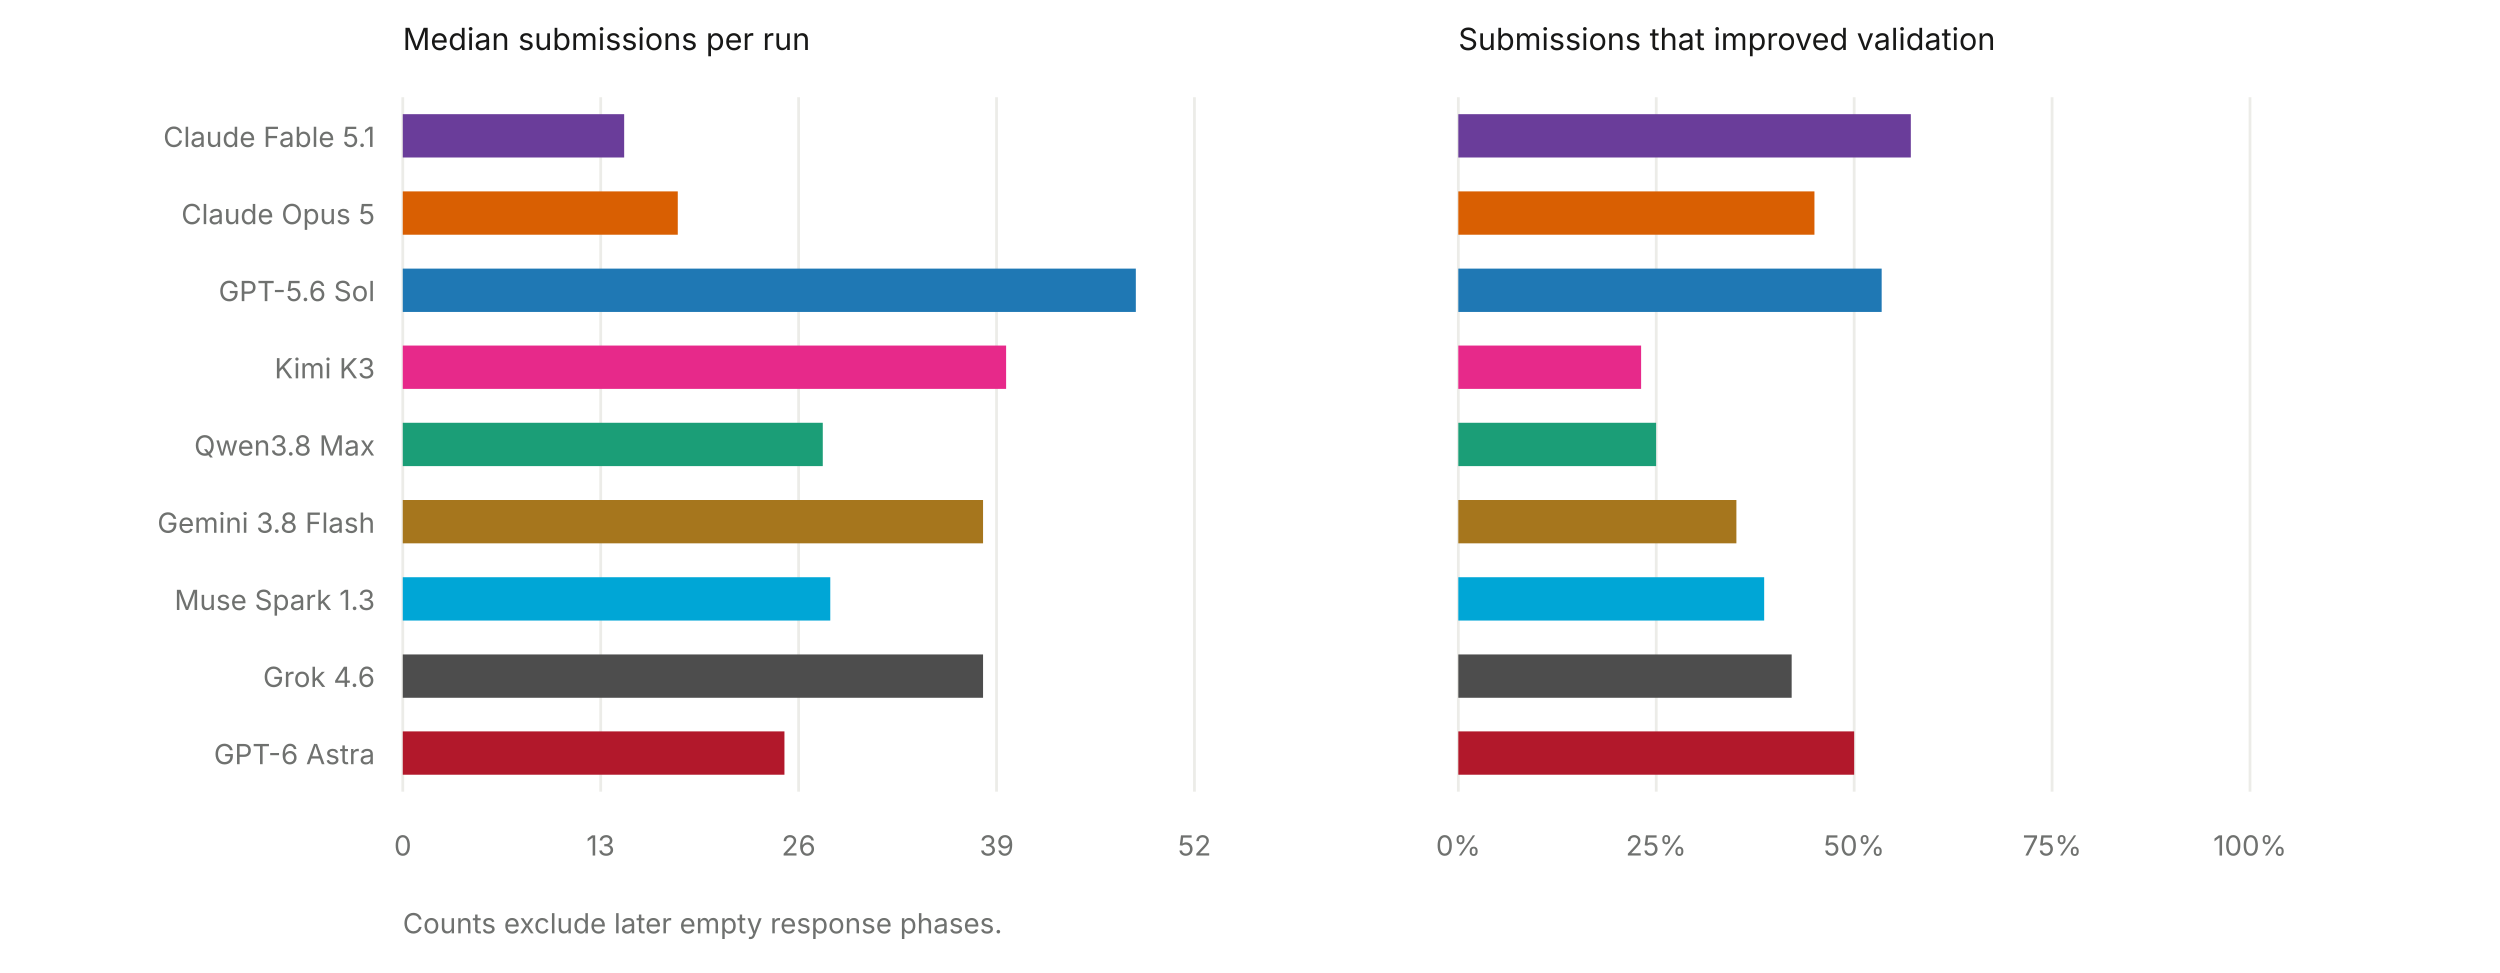
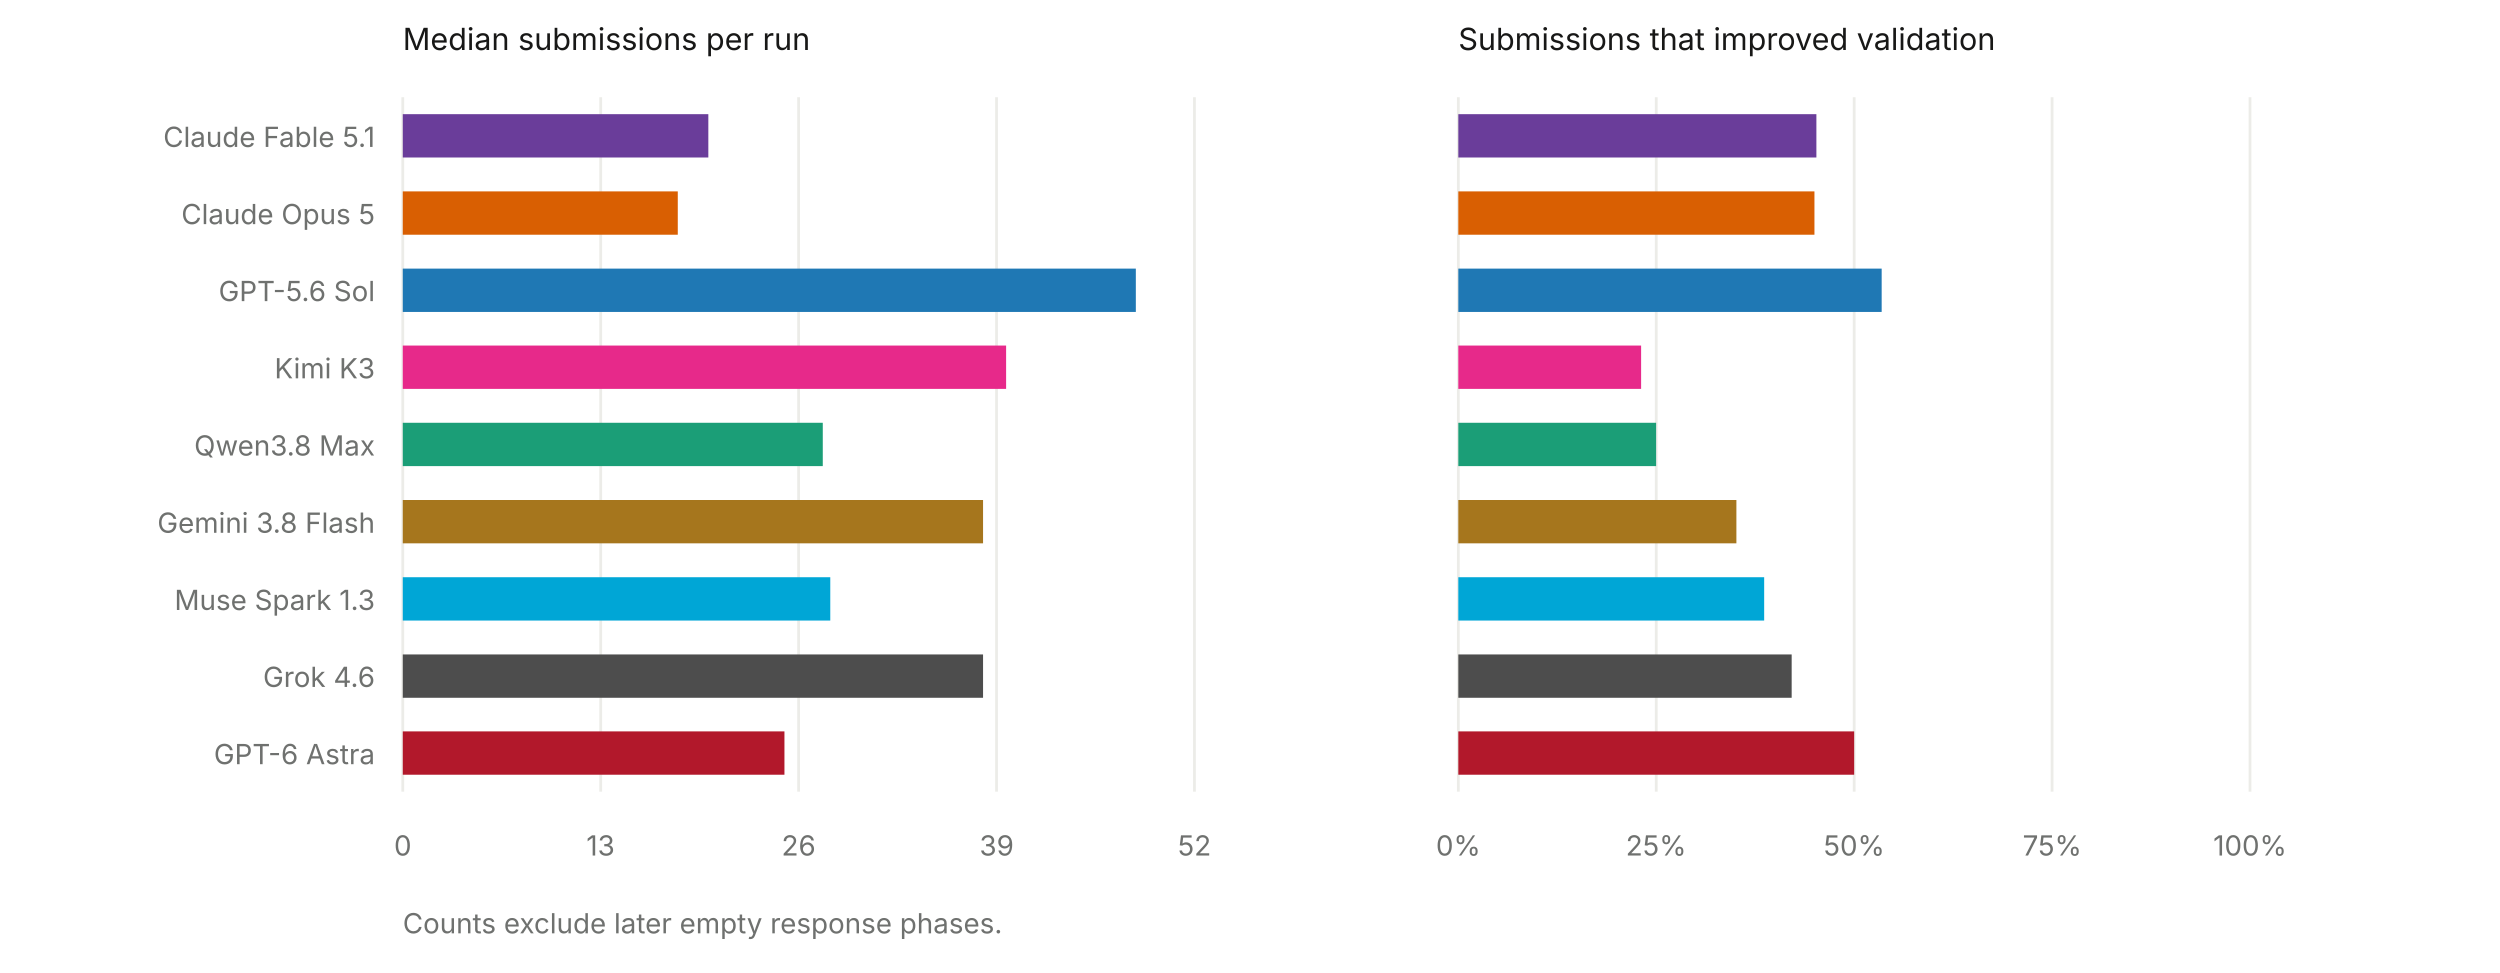
<svg xmlns="http://www.w3.org/2000/svg" viewBox="0 0 900 350" role="img" aria-label="Submissions and validation improvement rate by model">
  <style>
text{font-family:Inter,ui-sans-serif,-apple-system,BlinkMacSystemFont,"Segoe UI",sans-serif;fill:#181817}
.muted{fill:#6f716f}.grid{stroke:#ecece8;stroke-width:1}.axis{stroke:#babbb7;stroke-width:1}
.legend{font-size:10px}.label{font-size:11px}.tick{font-size:10px;fill:#6f716f}
</style>
  <text class="label" x="145.0" y="18.0" text-anchor="start">Median submissions per run</text>
  <line class="grid" x1="145.0" x2="145.0" y1="35" y2="285" />
  <text class="tick" x="145.0" y="308.0" text-anchor="middle">0</text>
  <line class="grid" x1="216.25" x2="216.25" y1="35" y2="285" />
  <text class="tick" x="216.2" y="308.0" text-anchor="middle">13</text>
  <line class="grid" x1="287.5" x2="287.5" y1="35" y2="285" />
  <text class="tick" x="287.5" y="308.0" text-anchor="middle">26</text>
  <line class="grid" x1="358.75" x2="358.75" y1="35" y2="285" />
  <text class="tick" x="358.8" y="308.0" text-anchor="middle">39</text>
  <line class="grid" x1="430.0" x2="430.0" y1="35" y2="285" />
  <text class="tick" x="430.0" y="308.0" text-anchor="middle">52</text>
  <text class="label" x="525.0" y="18.0" text-anchor="start">Submissions that improved validation</text>
  <line class="grid" x1="525.0" x2="525.0" y1="35" y2="285" />
  <text class="tick" x="525.0" y="308.0" text-anchor="middle">0%</text>
  <line class="grid" x1="596.25" x2="596.25" y1="35" y2="285" />
  <text class="tick" x="596.2" y="308.0" text-anchor="middle">25%</text>
  <line class="grid" x1="667.5" x2="667.5" y1="35" y2="285" />
  <text class="tick" x="667.5" y="308.0" text-anchor="middle">50%</text>
  <line class="grid" x1="738.75" x2="738.75" y1="35" y2="285" />
  <text class="tick" x="738.8" y="308.0" text-anchor="middle">75%</text>
  <line class="grid" x1="810.0" x2="810.0" y1="35" y2="285" />
  <text class="tick" x="810.0" y="308.0" text-anchor="middle">100%</text>
  <text class="tick" x="135.0" y="52.9" text-anchor="end">Claude Fable 5.1</text>
-   <rect x="145" y="41.1" width="79.7" height="15.6" fill="#6A3D9A" />
-   <rect x="525" y="41.1" width="162.9" height="15.6" fill="#6A3D9A" />
+   <rect x="145" y="41.1" width="110.0" height="15.6" fill="#6A3D9A" />
+   <rect x="525" y="41.1" width="128.9" height="15.6" fill="#6A3D9A" />
  <text class="tick" x="135.0" y="80.7" text-anchor="end">Claude Opus 5</text>
  <rect x="145" y="68.9" width="99.0" height="15.6" fill="#D95F02" />
  <rect x="525" y="68.9" width="128.2" height="15.6" fill="#D95F02" />
  <text class="tick" x="135.0" y="108.4" text-anchor="end">GPT-5.6 Sol</text>
  <rect x="145" y="96.7" width="263.9" height="15.6" fill="#1F78B4" />
  <rect x="525" y="96.7" width="152.4" height="15.6" fill="#1F78B4" />
  <text class="tick" x="135.0" y="136.2" text-anchor="end">Kimi K3</text>
  <rect x="145" y="124.4" width="217.2" height="15.6" fill="#E7298A" />
  <rect x="525" y="124.4" width="65.8" height="15.6" fill="#E7298A" />
  <text class="tick" x="135.0" y="164.0" text-anchor="end">Qwen3.8 Max</text>
  <rect x="145" y="152.2" width="151.2" height="15.6" fill="#1B9E77" />
  <rect x="525" y="152.2" width="71.2" height="15.6" fill="#1B9E77" />
  <text class="tick" x="135.0" y="191.8" text-anchor="end">Gemini 3.8 Flash</text>
  <rect x="145" y="180.0" width="208.9" height="15.6" fill="#A6761D" />
  <rect x="525" y="180.0" width="100.1" height="15.6" fill="#A6761D" />
  <text class="tick" x="135.0" y="219.6" text-anchor="end">Muse Spark 1.3</text>
  <rect x="145" y="207.8" width="153.9" height="15.6" fill="#00A6D6" />
  <rect x="525" y="207.8" width="110.1" height="15.6" fill="#00A6D6" />
  <text class="tick" x="135.0" y="247.3" text-anchor="end">Grok 4.6</text>
  <rect x="145" y="235.6" width="208.9" height="15.6" fill="#4D4D4D" />
  <rect x="525" y="235.6" width="120.0" height="15.6" fill="#4D4D4D" />
  <text class="tick" x="135.0" y="275.1" text-anchor="end">GPT-6 Astra</text>
  <rect x="145" y="263.3" width="137.4" height="15.6" fill="#B2182B" />
  <rect x="525" y="263.3" width="142.5" height="15.6" fill="#B2182B" />
  <text class="tick" x="145.0" y="336.0" text-anchor="start">Counts exclude later empty response phases.</text>
</svg>
